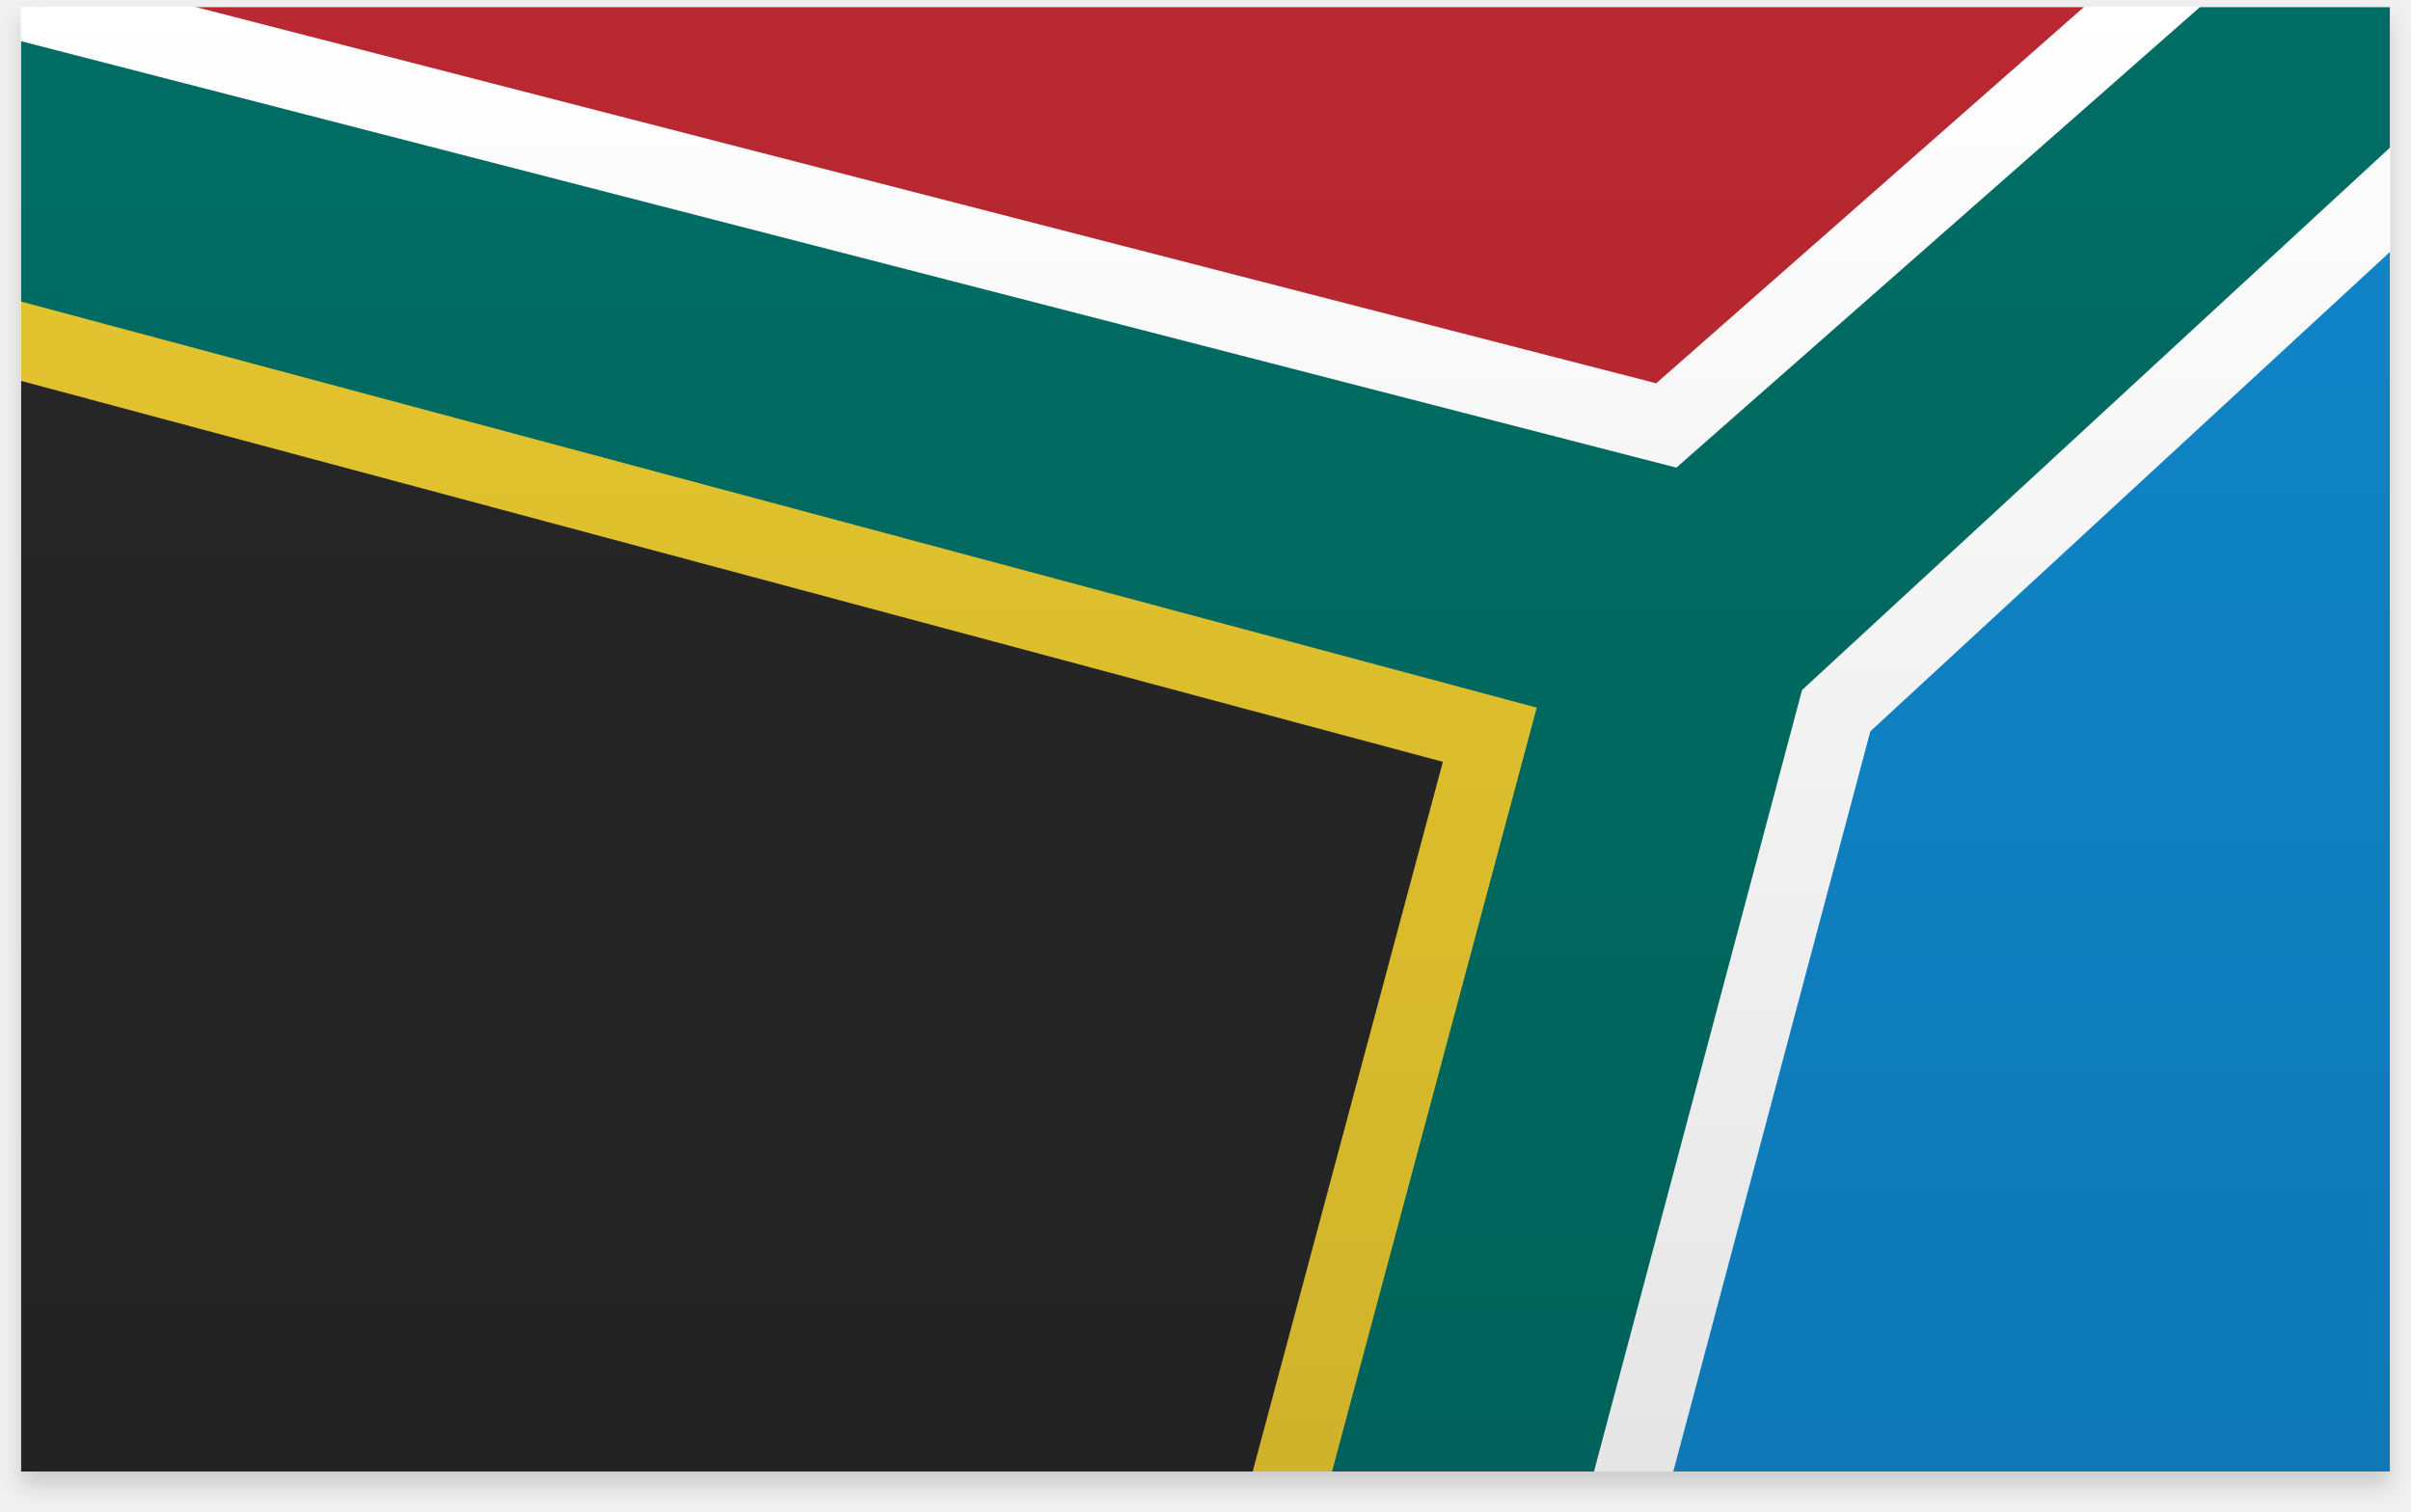
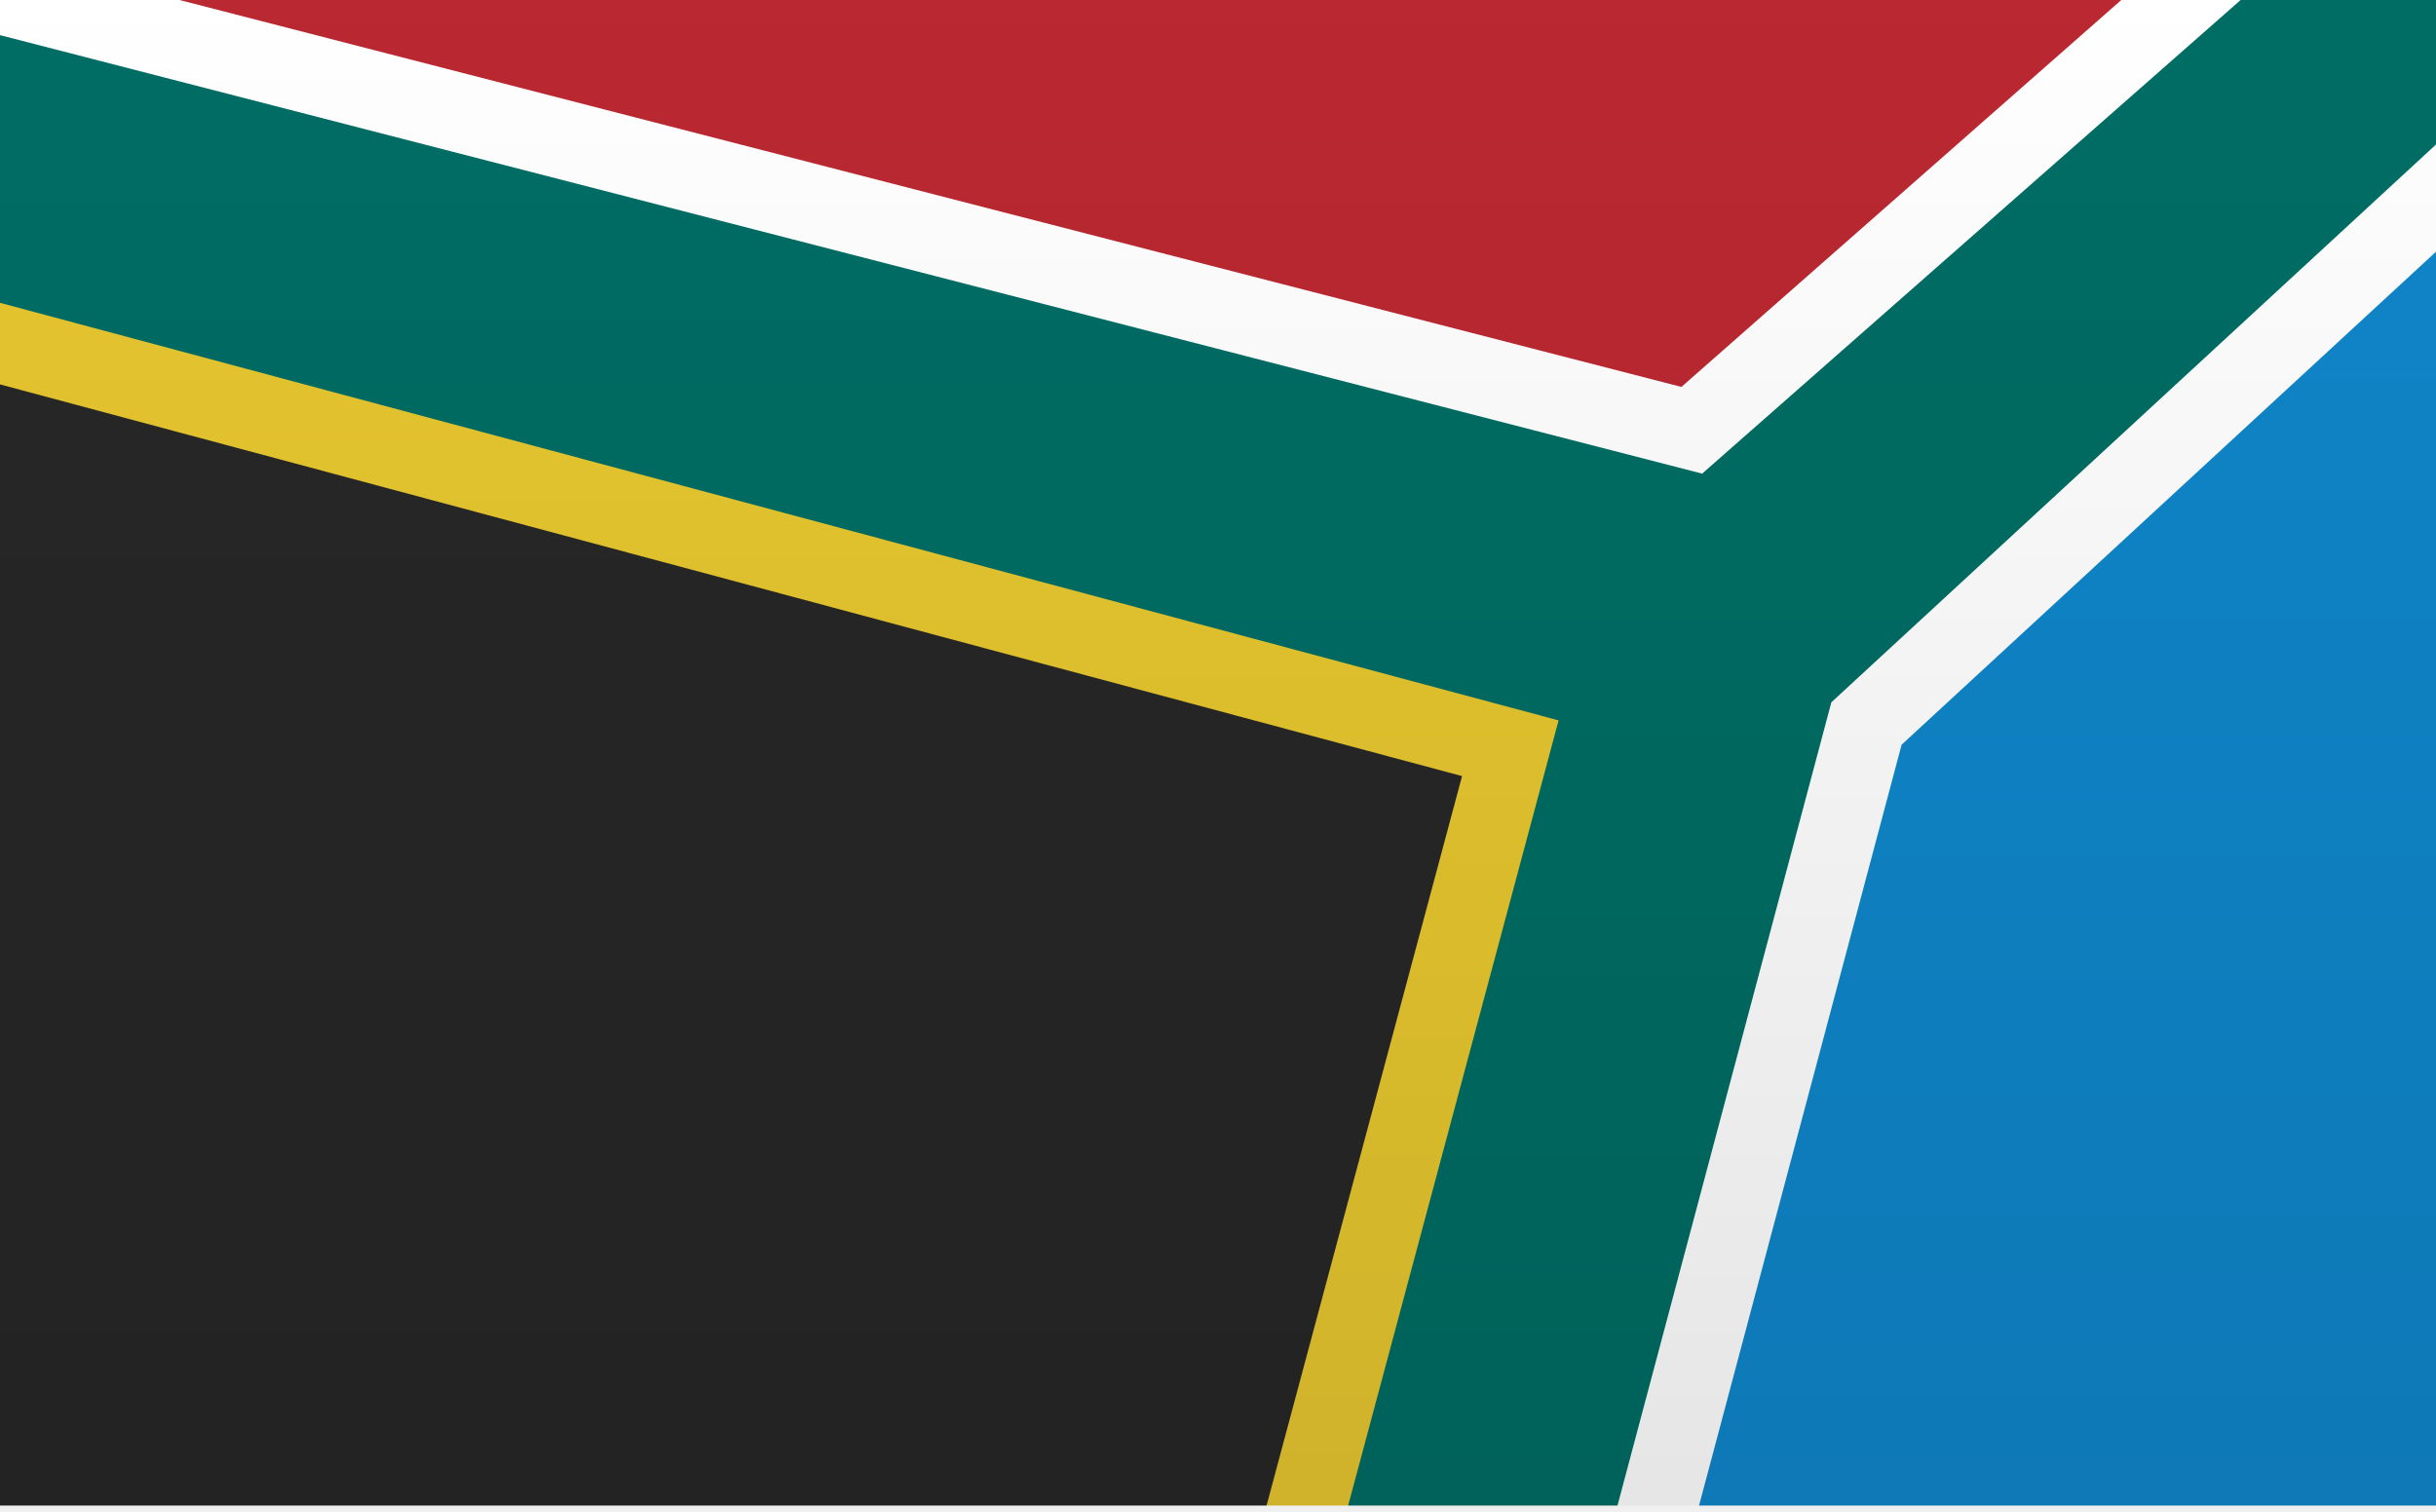
- <svg xmlns="http://www.w3.org/2000/svg" xmlns:xlink="http://www.w3.org/1999/xlink" width="346" height="217" viewBox="0 0 346 217">
+ <svg xmlns="http://www.w3.org/2000/svg" xmlns:xlink="http://www.w3.org/1999/xlink" width="340" height="211" viewBox="0 0 340 211">
  <defs>
-     <linearGradient x1="50%" y1="0%" x2="50%" y2="100%" id="c">
+     <linearGradient x1="50%" y1="0%" x2="50%" y2="100%" id="b">
      <stop stop-opacity="0" offset="0%" />
      <stop stop-opacity=".1" offset="100%" />
    </linearGradient>
    <path id="a" d="M0 0h340v210.203H0z" />
-     <filter x="-1.6%" y="-1.7%" width="103.2%" height="105.2%" filterUnits="objectBoundingBox" id="b">
-       <feOffset dy="2" in="SourceAlpha" result="shadowOffsetOuter1" />
-       <feGaussianBlur stdDeviation="1.5" in="shadowOffsetOuter1" result="shadowBlurOuter1" />
-       <feColorMatrix values="0 0 0 0 0 0 0 0 0 0 0 0 0 0 0 0 0 0 0.15 0" in="shadowBlurOuter1" />
-     </filter>
-     <path id="e" d="M0 0h340v210.203H0z" />
+     <path id="d" d="M0 0h340v210.203H0z" />
  </defs>
-   <g transform="translate(3 1)" fill="none" fill-rule="evenodd">
-     <mask id="d" fill="#fff">
+   <g fill="none" fill-rule="evenodd">
+     <mask id="c" fill="#fff">
      <use xlink:href="#a" />
    </mask>
-     <use fill="#000" filter="url(#b)" xlink:href="#a" />
    <use fill="#FFF" xlink:href="#a" />
-     <use fill="url(#c)" xlink:href="#a" />
-     <g mask="url(#d)">
-       <mask id="f" fill="#fff">
-         <use xlink:href="#e" />
+     <use fill="url(#b)" xlink:href="#a" />
+     <g mask="url(#c)">
+       <mask id="e" fill="#fff">
+         <use xlink:href="#d" />
      </mask>
-       <use fill="#FFF" xlink:href="#e" />
-       <use fill="url(#c)" xlink:href="#e" />
-       <g style="mix-blend-mode:multiply" mask="url(#f)">
+       <use fill="#FFF" xlink:href="#d" />
+       <use fill="url(#b)" xlink:href="#d" />
+       <g style="mix-blend-mode:multiply" mask="url(#e)">
        <path fill="#0F86CA" d="M96.533 369.58L-19.633 168.374 405.488-77.07l116.167 201.206z" />
        <path fill="#BA2831" d="M-55.892 233.571L-180.56 17.643l425.122-245.444L369.229-11.873z" />
        <path stroke="#FFF" stroke-width="11" fill="#006D64" d="M22.533 269.729l168.034-158.356L-27.39 46.441-6.513-2.453l242.64 62.518 181.694-159.84 21.867 35.448L260.51 101l-49.778 187z" />
        <path stroke="#E7C72F" stroke-width="11" fill="#272727" d="M-95.386 281.229l64.705-241.482L210.8 104.452l-64.705 241.482z" />
      </g>
    </g>
  </g>
</svg>
